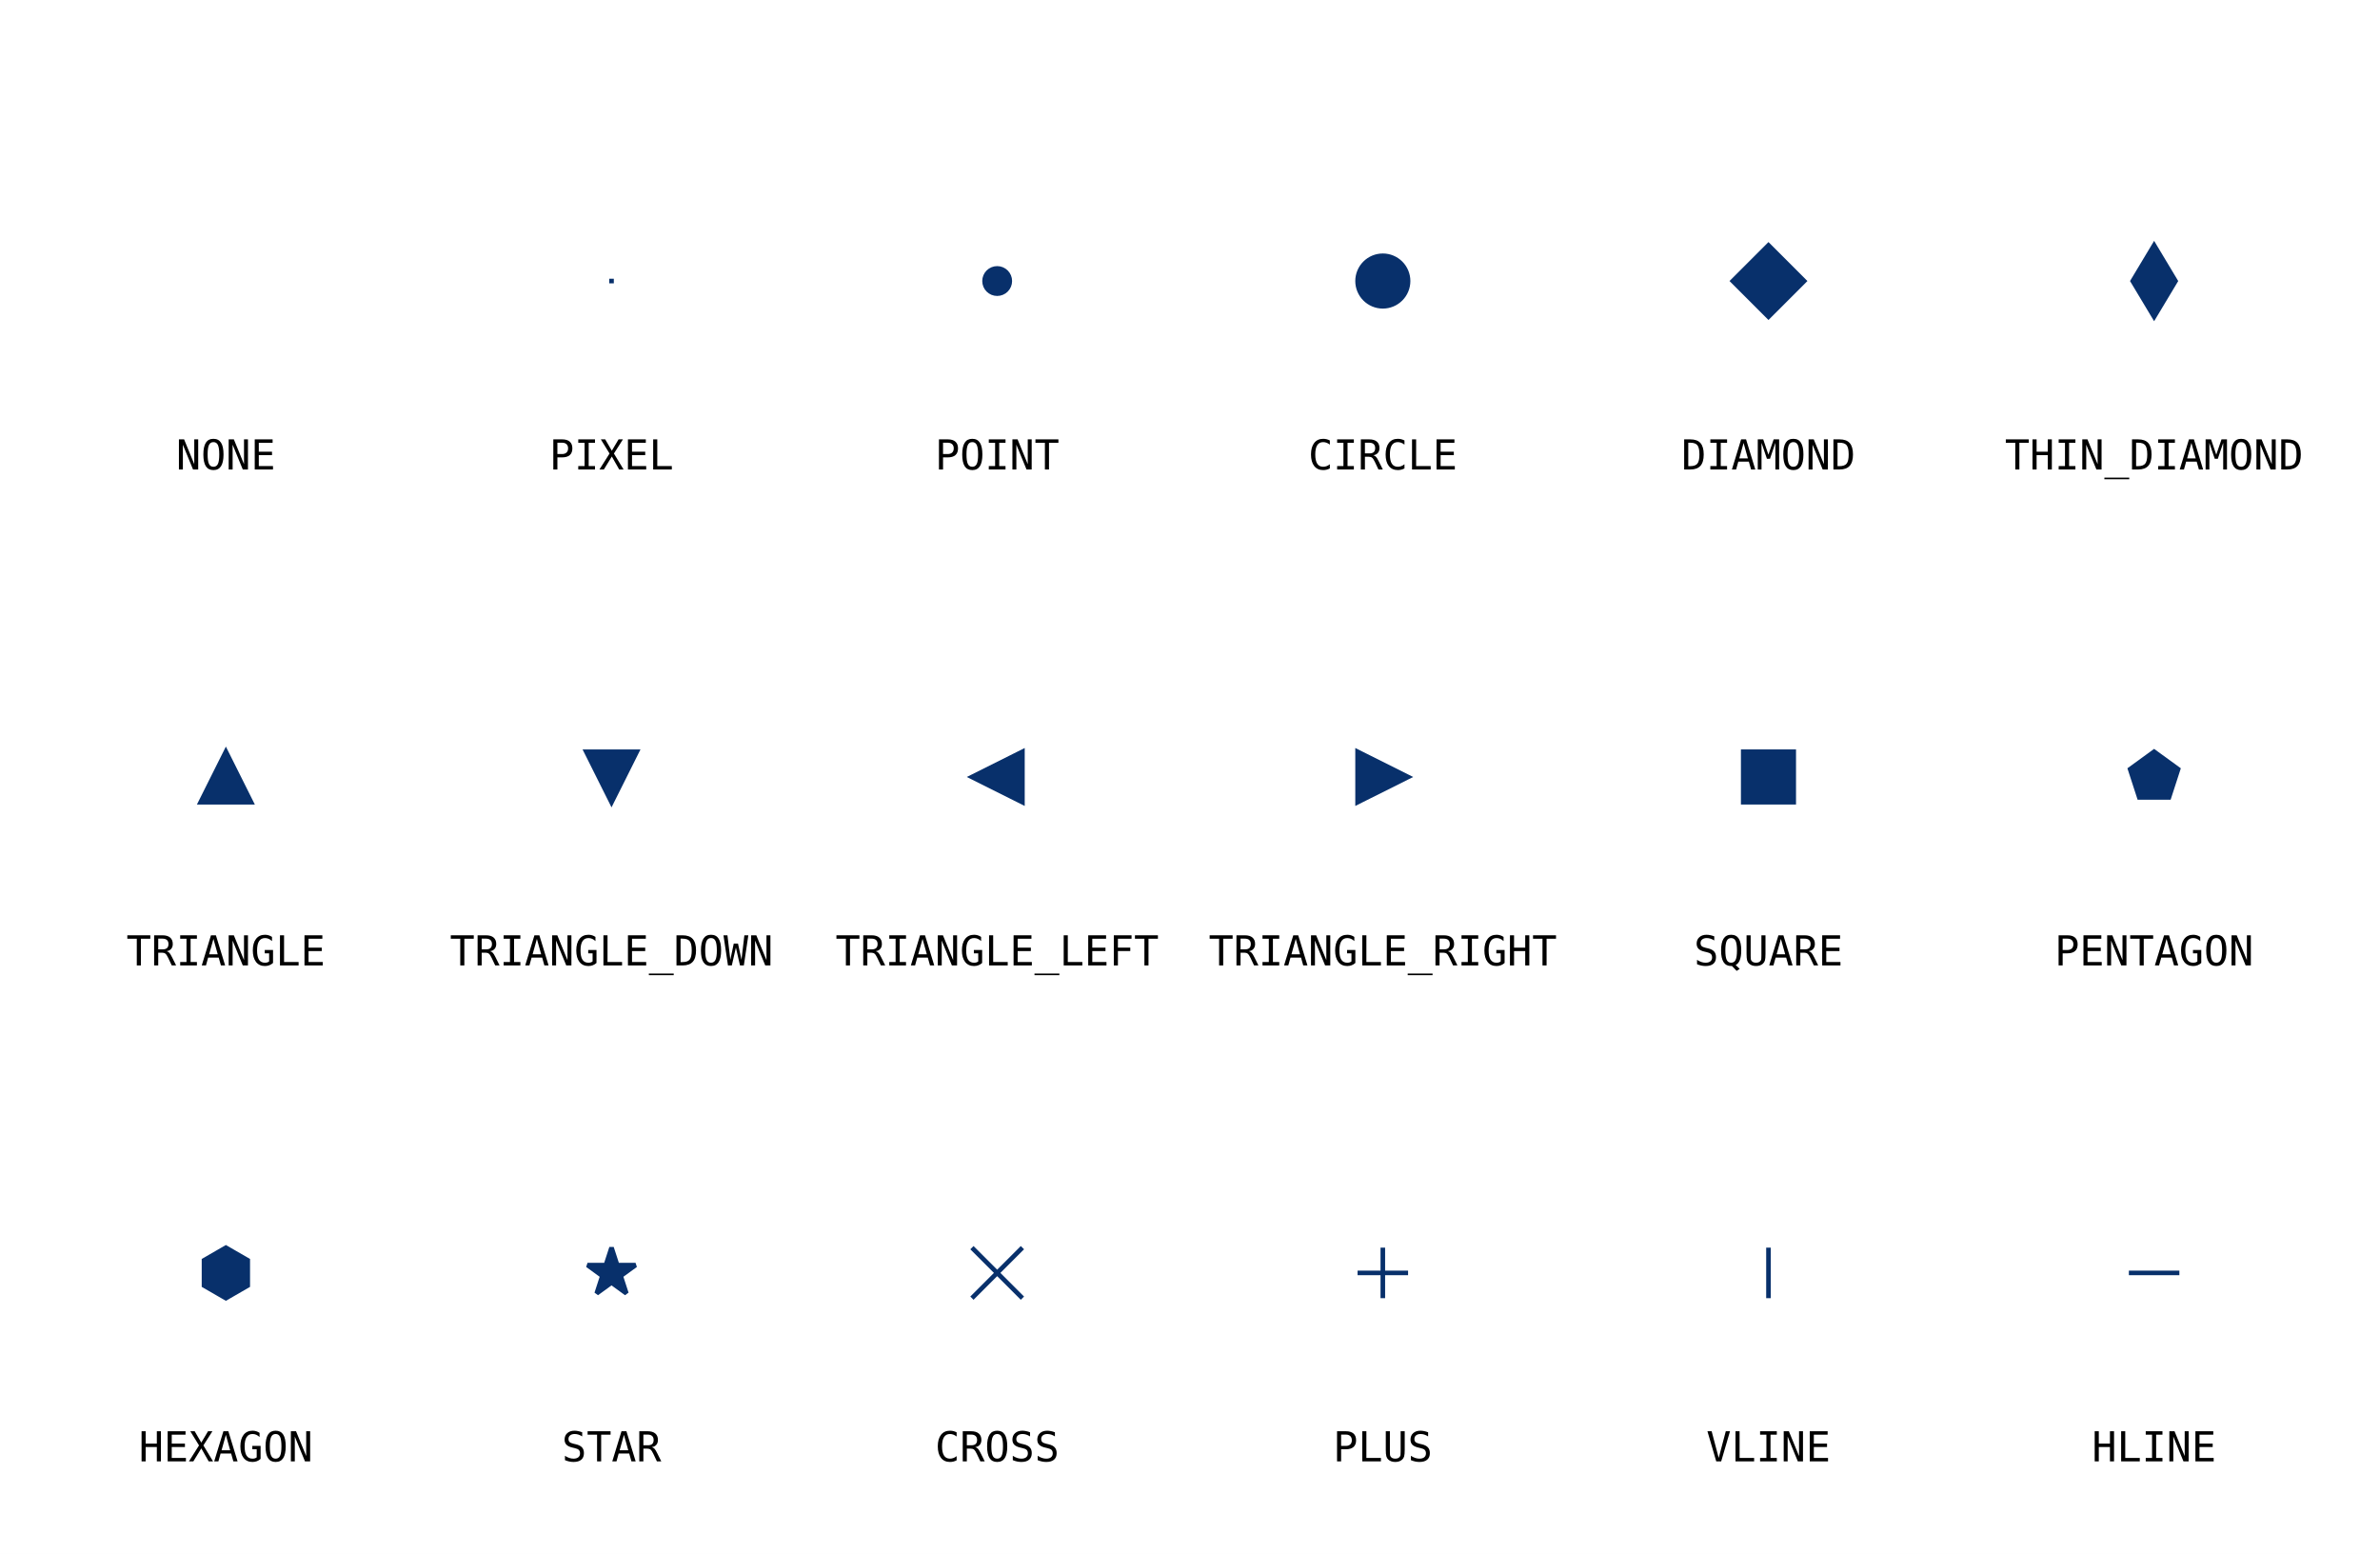
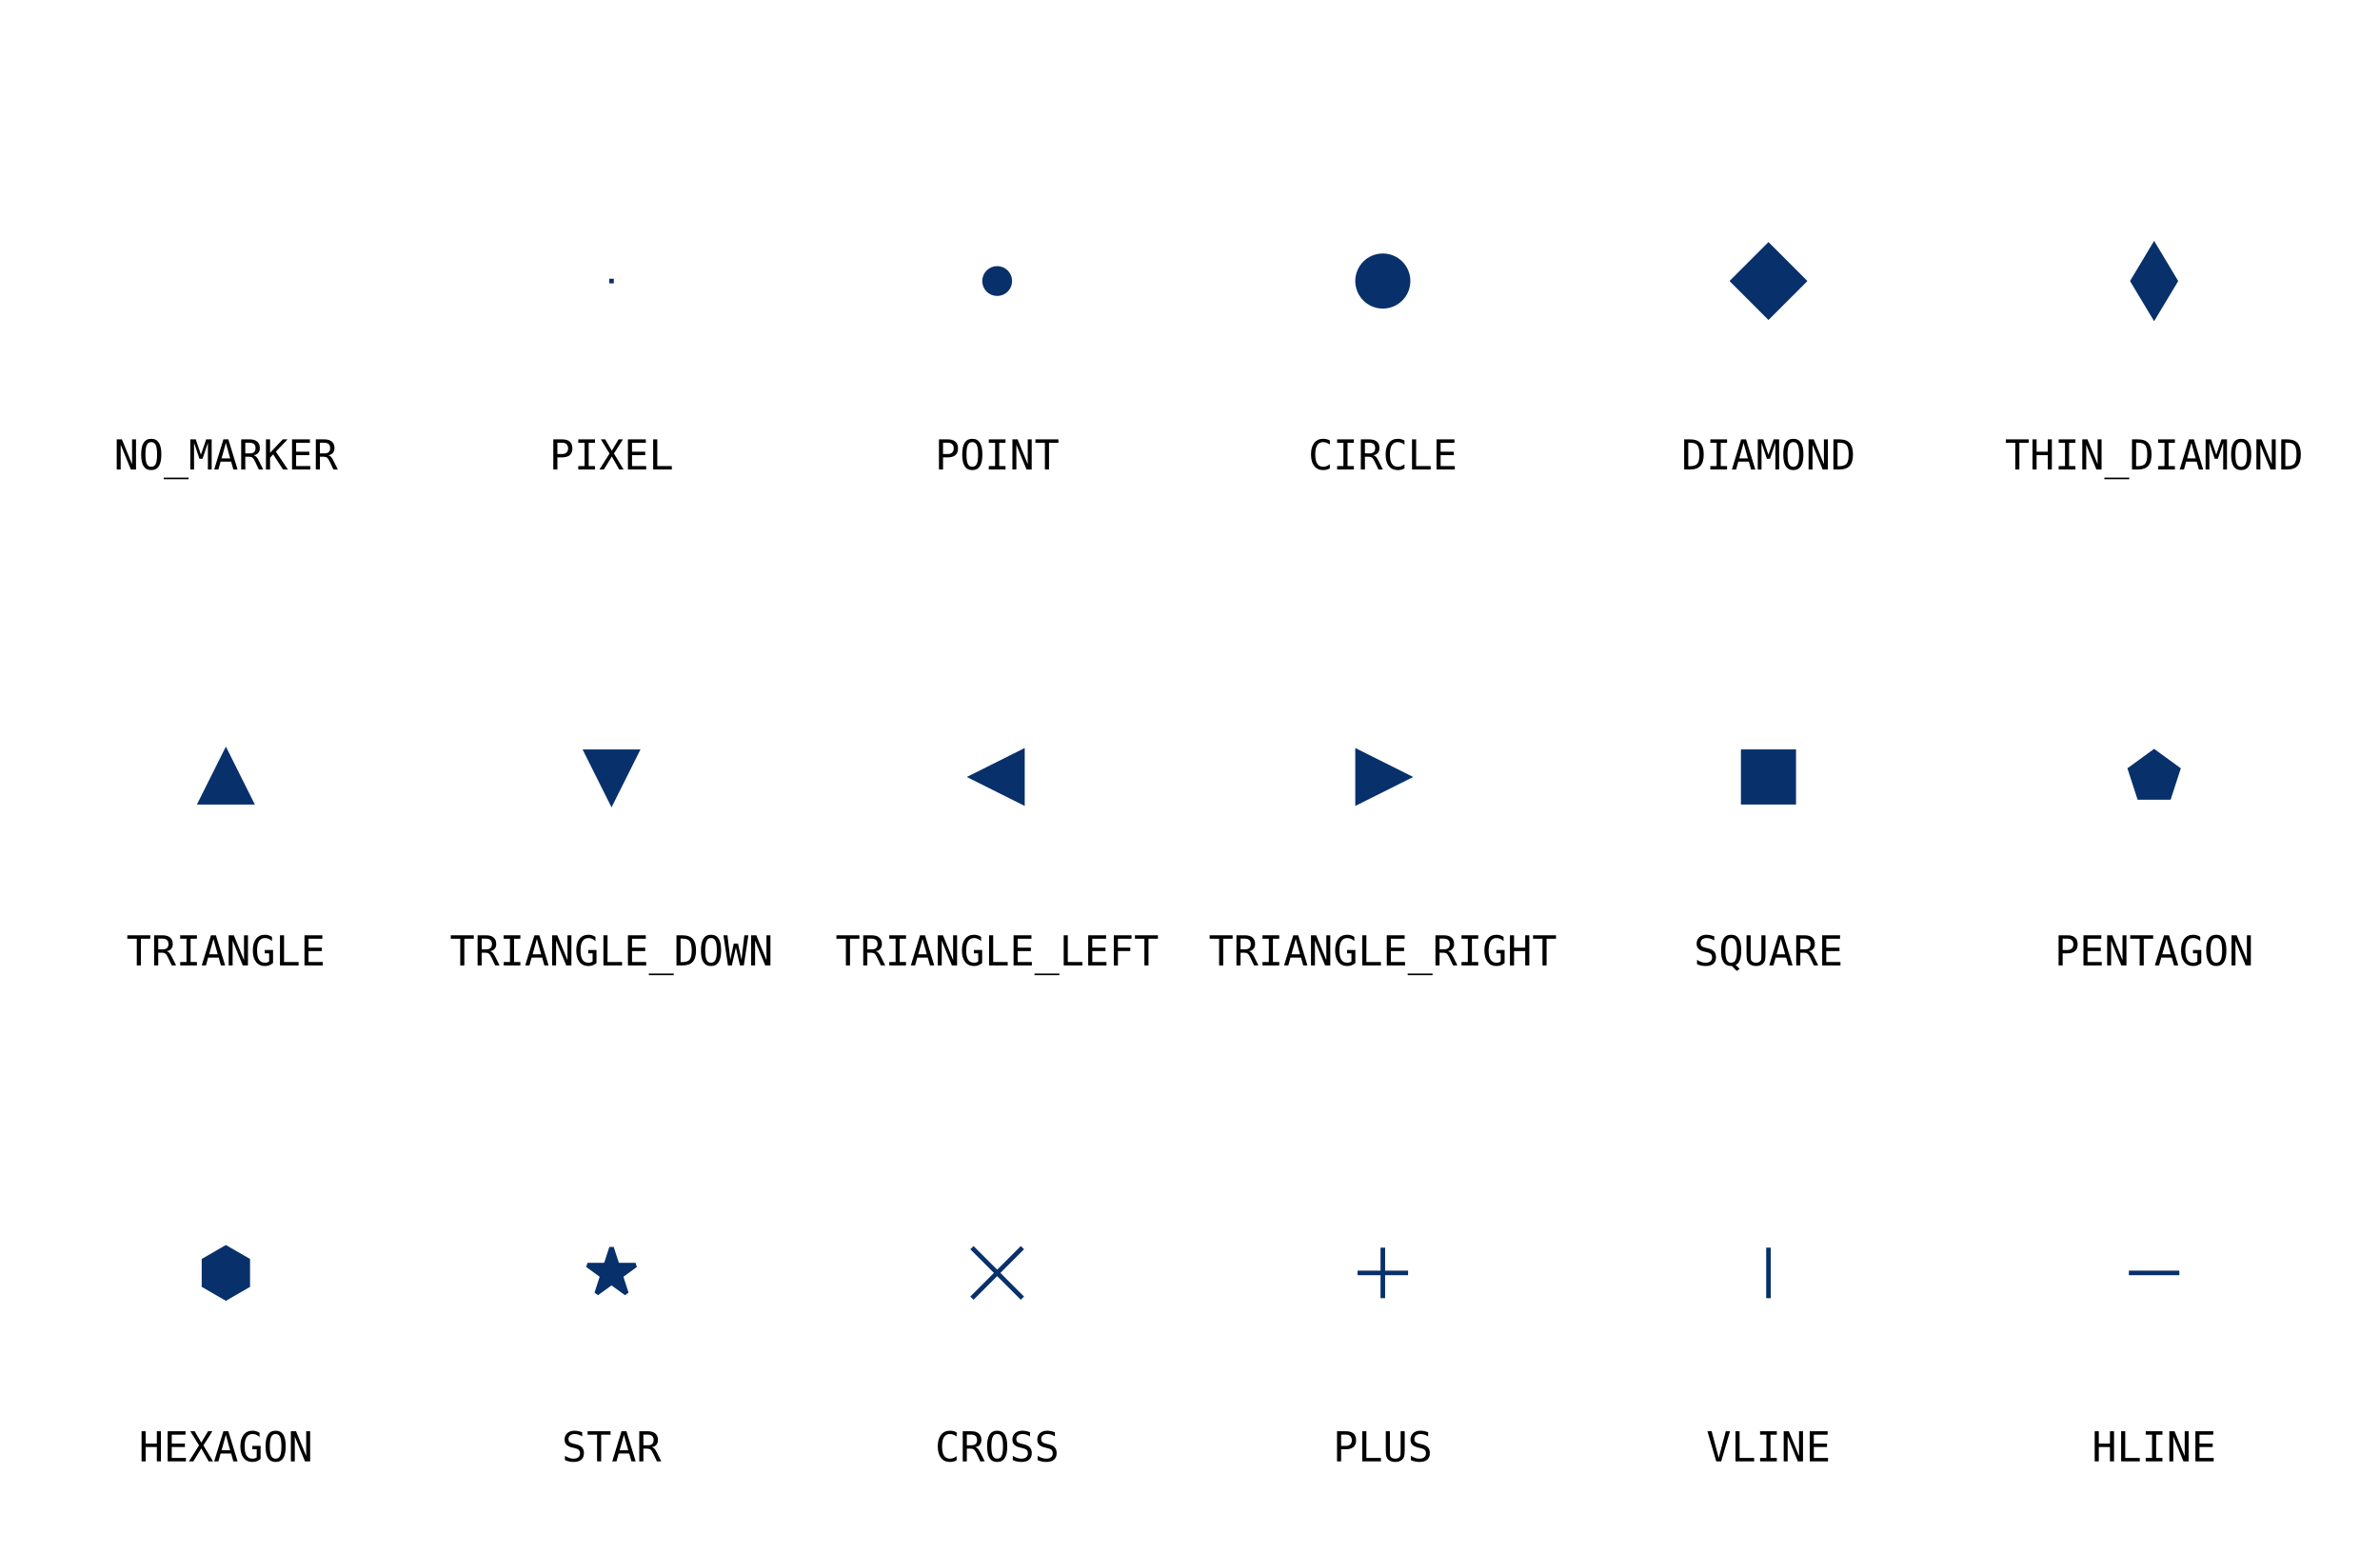
<svg xmlns="http://www.w3.org/2000/svg" xmlns:xlink="http://www.w3.org/1999/xlink" width="518.4pt" height="338.4pt" viewBox="0 0 518.4 338.4" version="1.1">
  <defs>
    <style type="text/css">*{stroke-linejoin: round; stroke-linecap: butt}</style>
  </defs>
  <g id="figure_1">
    <g id="patch_1">
      <path d="M 0 338.4  L 518.4 338.4  L 518.4 0  L 0 0  z " style="fill: #ffffff" />
    </g>
    <g id="axes_1">
      <g id="line2d_1">
        <defs>
-           <path id="mf0cd8fbb79" d="M -0.5 0.5  L 0.5 0.5  L 0.5 -0.5  L -0.5 -0.5  z " />
-         </defs>
-         <g clip-path="url(#p93c56383a1)">
-           <use xlink:href="#mf0cd8fbb79" x="133.2" y="61.2" style="fill: #08306b" />
+           <path id="mdc15d0001f" d="M -0.5 0.5  L 0.5 0.5  L 0.5 -0.5  L -0.5 -0.5  z " />
+         </defs>
+         <g clip-path="url(#p1ae0725b25)">
+           <use xlink:href="#mdc15d0001f" x="133.2" y="61.2" style="fill: #08306b" />
        </g>
      </g>
      <g id="line2d_2">
        <defs>
-           <path id="mc361e2b4d9" d="M 0 2.75  C 0.729 2.75 1.429 2.46 1.945 1.945  C 2.46 1.429 2.75 0.729 2.75 0  C 2.75 -0.729 2.46 -1.429 1.945 -1.945  C 1.429 -2.46 0.729 -2.75 0 -2.75  C -0.729 -2.75 -1.429 -2.46 -1.945 -1.945  C -2.46 -1.429 -2.75 -0.729 -2.75 0  C -2.75 0.729 -2.46 1.429 -1.945 1.945  C -1.429 2.46 -0.729 2.75 0 2.75  z " style="stroke: #08306b" />
-         </defs>
-         <g clip-path="url(#p93c56383a1)">
-           <use xlink:href="#mc361e2b4d9" x="217.2" y="61.2" style="fill: #08306b; stroke: #08306b" />
+           <path id="mb90a00cfb8" d="M 0 2.75  C 0.729 2.75 1.429 2.46 1.945 1.945  C 2.46 1.429 2.75 0.729 2.75 0  C 2.75 -0.729 2.46 -1.429 1.945 -1.945  C 1.429 -2.46 0.729 -2.75 0 -2.75  C -0.729 -2.75 -1.429 -2.46 -1.945 -1.945  C -2.46 -1.429 -2.75 -0.729 -2.75 0  C -2.75 0.729 -2.46 1.429 -1.945 1.945  C -1.429 2.46 -0.729 2.75 0 2.75  z " style="stroke: #08306b" />
+         </defs>
+         <g clip-path="url(#p1ae0725b25)">
+           <use xlink:href="#mb90a00cfb8" x="217.2" y="61.2" style="fill: #08306b; stroke: #08306b" />
        </g>
      </g>
      <g id="line2d_3">
        <defs>
-           <path id="mf839a4c231" d="M 0 5.5  C 1.459 5.5 2.858 4.92 3.889 3.889  C 4.92 2.858 5.5 1.459 5.5 0  C 5.5 -1.459 4.92 -2.858 3.889 -3.889  C 2.858 -4.92 1.459 -5.5 0 -5.5  C -1.459 -5.5 -2.858 -4.92 -3.889 -3.889  C -4.92 -2.858 -5.5 -1.459 -5.5 0  C -5.5 1.459 -4.92 2.858 -3.889 3.889  C -2.858 4.92 -1.459 5.5 0 5.5  z " style="stroke: #08306b" />
-         </defs>
-         <g clip-path="url(#p93c56383a1)">
-           <use xlink:href="#mf839a4c231" x="301.2" y="61.2" style="fill: #08306b; stroke: #08306b" />
+           <path id="mf52ca2bd50" d="M 0 5.5  C 1.459 5.5 2.858 4.92 3.889 3.889  C 4.92 2.858 5.5 1.459 5.5 0  C 5.5 -1.459 4.92 -2.858 3.889 -3.889  C 2.858 -4.92 1.459 -5.5 0 -5.5  C -1.459 -5.5 -2.858 -4.92 -3.889 -3.889  C -4.92 -2.858 -5.5 -1.459 -5.5 0  C -5.5 1.459 -4.92 2.858 -3.889 3.889  C -2.858 4.92 -1.459 5.5 0 5.5  z " style="stroke: #08306b" />
+         </defs>
+         <g clip-path="url(#p1ae0725b25)">
+           <use xlink:href="#mf52ca2bd50" x="301.2" y="61.2" style="fill: #08306b; stroke: #08306b" />
        </g>
      </g>
      <g id="line2d_4">
        <defs>
-           <path id="m4629a872af" d="M -0 7.778  L 7.778 0  L 0 -7.778  L -7.778 -0  z " style="stroke: #08306b; stroke-linejoin: miter" />
-         </defs>
-         <g clip-path="url(#p93c56383a1)">
-           <use xlink:href="#m4629a872af" x="385.2" y="61.2" style="fill: #08306b; stroke: #08306b; stroke-linejoin: miter" />
+           <path id="m06ffb6216a" d="M -0 7.778  L 7.778 0  L 0 -7.778  L -7.778 -0  z " style="stroke: #08306b; stroke-linejoin: miter" />
+         </defs>
+         <g clip-path="url(#p1ae0725b25)">
+           <use xlink:href="#m06ffb6216a" x="385.2" y="61.2" style="fill: #08306b; stroke: #08306b; stroke-linejoin: miter" />
        </g>
      </g>
      <g id="line2d_5">
        <defs>
-           <path id="m0178a4d99c" d="M -0 7.778  L 4.667 0  L -0 -7.778  L -4.667 -0  z " style="stroke: #08306b; stroke-linejoin: miter" />
-         </defs>
-         <g clip-path="url(#p93c56383a1)">
-           <use xlink:href="#m0178a4d99c" x="469.2" y="61.2" style="fill: #08306b; stroke: #08306b; stroke-linejoin: miter" />
+           <path id="mb67960efed" d="M -0 7.778  L 4.667 0  L -0 -7.778  L -4.667 -0  z " style="stroke: #08306b; stroke-linejoin: miter" />
+         </defs>
+         <g clip-path="url(#p1ae0725b25)">
+           <use xlink:href="#mb67960efed" x="469.2" y="61.2" style="fill: #08306b; stroke: #08306b; stroke-linejoin: miter" />
        </g>
      </g>
      <g id="line2d_6">
        <defs>
-           <path id="m29167b6b91" d="M 0 -5.5  L -5.5 5.5  L 5.5 5.5  z " style="stroke: #08306b; stroke-linejoin: miter" />
-         </defs>
-         <g clip-path="url(#p93c56383a1)">
-           <use xlink:href="#m29167b6b91" x="49.2" y="169.2" style="fill: #08306b; stroke: #08306b; stroke-linejoin: miter" />
+           <path id="m586f91f9db" d="M 0 -5.5  L -5.5 5.5  L 5.5 5.5  z " style="stroke: #08306b; stroke-linejoin: miter" />
+         </defs>
+         <g clip-path="url(#p1ae0725b25)">
+           <use xlink:href="#m586f91f9db" x="49.2" y="169.2" style="fill: #08306b; stroke: #08306b; stroke-linejoin: miter" />
        </g>
      </g>
      <g id="line2d_7">
        <defs>
-           <path id="m7071b5c71e" d="M -0 5.5  L 5.5 -5.5  L -5.5 -5.5  z " style="stroke: #08306b; stroke-linejoin: miter" />
-         </defs>
-         <g clip-path="url(#p93c56383a1)">
-           <use xlink:href="#m7071b5c71e" x="133.2" y="169.2" style="fill: #08306b; stroke: #08306b; stroke-linejoin: miter" />
+           <path id="mcc839d2296" d="M -0 5.5  L 5.5 -5.5  L -5.5 -5.5  z " style="stroke: #08306b; stroke-linejoin: miter" />
+         </defs>
+         <g clip-path="url(#p1ae0725b25)">
+           <use xlink:href="#mcc839d2296" x="133.2" y="169.2" style="fill: #08306b; stroke: #08306b; stroke-linejoin: miter" />
        </g>
      </g>
      <g id="line2d_8">
        <defs>
-           <path id="m6816965fb1" d="M -5.5 -0  L 5.5 5.5  L 5.5 -5.5  z " style="stroke: #08306b; stroke-linejoin: miter" />
-         </defs>
-         <g clip-path="url(#p93c56383a1)">
-           <use xlink:href="#m6816965fb1" x="217.2" y="169.2" style="fill: #08306b; stroke: #08306b; stroke-linejoin: miter" />
+           <path id="m66819e651d" d="M -5.5 -0  L 5.5 5.5  L 5.5 -5.5  z " style="stroke: #08306b; stroke-linejoin: miter" />
+         </defs>
+         <g clip-path="url(#p1ae0725b25)">
+           <use xlink:href="#m66819e651d" x="217.2" y="169.2" style="fill: #08306b; stroke: #08306b; stroke-linejoin: miter" />
        </g>
      </g>
      <g id="line2d_9">
        <defs>
-           <path id="m9ee053478c" d="M 5.5 0  L -5.5 -5.5  L -5.5 5.5  z " style="stroke: #08306b; stroke-linejoin: miter" />
-         </defs>
-         <g clip-path="url(#p93c56383a1)">
-           <use xlink:href="#m9ee053478c" x="301.2" y="169.2" style="fill: #08306b; stroke: #08306b; stroke-linejoin: miter" />
+           <path id="m5a24a441b7" d="M 5.5 0  L -5.5 -5.5  L -5.5 5.5  z " style="stroke: #08306b; stroke-linejoin: miter" />
+         </defs>
+         <g clip-path="url(#p1ae0725b25)">
+           <use xlink:href="#m5a24a441b7" x="301.2" y="169.2" style="fill: #08306b; stroke: #08306b; stroke-linejoin: miter" />
        </g>
      </g>
      <g id="line2d_10">
        <defs>
-           <path id="m9eab660aa2" d="M -5.5 5.5  L 5.5 5.5  L 5.5 -5.5  L -5.5 -5.5  z " style="stroke: #08306b; stroke-linejoin: miter" />
-         </defs>
-         <g clip-path="url(#p93c56383a1)">
-           <use xlink:href="#m9eab660aa2" x="385.2" y="169.2" style="fill: #08306b; stroke: #08306b; stroke-linejoin: miter" />
+           <path id="mcee697c07b" d="M -5.5 5.5  L 5.5 5.5  L 5.5 -5.5  L -5.5 -5.5  z " style="stroke: #08306b; stroke-linejoin: miter" />
+         </defs>
+         <g clip-path="url(#p1ae0725b25)">
+           <use xlink:href="#mcee697c07b" x="385.2" y="169.2" style="fill: #08306b; stroke: #08306b; stroke-linejoin: miter" />
        </g>
      </g>
      <g id="line2d_11">
        <defs>
-           <path id="m3c1c4f1f67" d="M 0 -5.5  L -5.231 -1.7  L -3.233 4.45  L 3.233 4.45  L 5.231 -1.7  z " style="stroke: #08306b; stroke-linejoin: miter" />
-         </defs>
-         <g clip-path="url(#p93c56383a1)">
-           <use xlink:href="#m3c1c4f1f67" x="469.2" y="169.2" style="fill: #08306b; stroke: #08306b; stroke-linejoin: miter" />
+           <path id="macd1a7c47e" d="M 0 -5.5  L -5.231 -1.7  L -3.233 4.45  L 3.233 4.45  L 5.231 -1.7  z " style="stroke: #08306b; stroke-linejoin: miter" />
+         </defs>
+         <g clip-path="url(#p1ae0725b25)">
+           <use xlink:href="#macd1a7c47e" x="469.2" y="169.2" style="fill: #08306b; stroke: #08306b; stroke-linejoin: miter" />
        </g>
      </g>
      <g id="line2d_12">
        <defs>
-           <path id="m4cc83b822a" d="M 0 -5.5  L -4.763 -2.75  L -4.763 2.75  L -0 5.5  L 4.763 2.75  L 4.763 -2.75  z " style="stroke: #08306b; stroke-linejoin: miter" />
-         </defs>
-         <g clip-path="url(#p93c56383a1)">
-           <use xlink:href="#m4cc83b822a" x="49.2" y="277.2" style="fill: #08306b; stroke: #08306b; stroke-linejoin: miter" />
+           <path id="mffb972035d" d="M 0 -5.5  L -4.763 -2.75  L -4.763 2.75  L -0 5.5  L 4.763 2.75  L 4.763 -2.75  z " style="stroke: #08306b; stroke-linejoin: miter" />
+         </defs>
+         <g clip-path="url(#p1ae0725b25)">
+           <use xlink:href="#mffb972035d" x="49.2" y="277.2" style="fill: #08306b; stroke: #08306b; stroke-linejoin: miter" />
        </g>
      </g>
      <g id="line2d_13">
        <defs>
-           <path id="m640ea4887f" d="M 0 -5.5  L -1.235 -1.7  L -5.231 -1.7  L -1.998 0.649  L -3.233 4.45  L -0 2.101  L 3.233 4.45  L 1.998 0.649  L 5.231 -1.7  L 1.235 -1.7  z " style="stroke: #08306b; stroke-linejoin: bevel" />
-         </defs>
-         <g clip-path="url(#p93c56383a1)">
-           <use xlink:href="#m640ea4887f" x="133.2" y="277.2" style="fill: #08306b; stroke: #08306b; stroke-linejoin: bevel" />
+           <path id="m961ab14b17" d="M 0 -5.5  L -1.235 -1.7  L -5.231 -1.7  L -1.998 0.649  L -3.233 4.45  L -0 2.101  L 3.233 4.45  L 1.998 0.649  L 5.231 -1.7  L 1.235 -1.7  z " style="stroke: #08306b; stroke-linejoin: bevel" />
+         </defs>
+         <g clip-path="url(#p1ae0725b25)">
+           <use xlink:href="#m961ab14b17" x="133.2" y="277.2" style="fill: #08306b; stroke: #08306b; stroke-linejoin: bevel" />
        </g>
      </g>
      <g id="line2d_14">
        <defs>
-           <path id="m00475dee17" d="M -5.5 5.5  L 5.5 -5.5  M -5.5 -5.5  L 5.5 5.5  " style="stroke: #08306b" />
-         </defs>
-         <g clip-path="url(#p93c56383a1)">
-           <use xlink:href="#m00475dee17" x="217.2" y="277.2" style="fill: #08306b; stroke: #08306b" />
+           <path id="m0dcfb3f536" d="M -5.5 5.5  L 5.5 -5.5  M -5.5 -5.5  L 5.5 5.5  " style="stroke: #08306b" />
+         </defs>
+         <g clip-path="url(#p1ae0725b25)">
+           <use xlink:href="#m0dcfb3f536" x="217.2" y="277.2" style="fill: #08306b; stroke: #08306b" />
        </g>
      </g>
      <g id="line2d_15">
        <defs>
-           <path id="mc35dc1d09d" d="M -5.5 0  L 5.5 0  M 0 5.5  L 0 -5.5  " style="stroke: #08306b" />
-         </defs>
-         <g clip-path="url(#p93c56383a1)">
-           <use xlink:href="#mc35dc1d09d" x="301.2" y="277.2" style="fill: #08306b; stroke: #08306b" />
+           <path id="mfce229e8bb" d="M -5.5 0  L 5.5 0  M 0 5.5  L 0 -5.5  " style="stroke: #08306b" />
+         </defs>
+         <g clip-path="url(#p1ae0725b25)">
+           <use xlink:href="#mfce229e8bb" x="301.2" y="277.2" style="fill: #08306b; stroke: #08306b" />
        </g>
      </g>
      <g id="line2d_16">
        <defs>
-           <path id="m00d2d80449" d="M 0 5.5  L 0 -5.5  " style="stroke: #08306b" />
-         </defs>
-         <g clip-path="url(#p93c56383a1)">
-           <use xlink:href="#m00d2d80449" x="385.2" y="277.2" style="fill: #08306b; stroke: #08306b" />
+           <path id="m51dc17059f" d="M 0 5.5  L 0 -5.5  " style="stroke: #08306b" />
+         </defs>
+         <g clip-path="url(#p1ae0725b25)">
+           <use xlink:href="#m51dc17059f" x="385.2" y="277.2" style="fill: #08306b; stroke: #08306b" />
        </g>
      </g>
      <g id="line2d_17">
        <defs>
-           <path id="mee7e88e256" d="M 5.5 0  L -5.5 -0  " style="stroke: #08306b" />
-         </defs>
-         <g clip-path="url(#p93c56383a1)">
-           <use xlink:href="#mee7e88e256" x="469.2" y="277.2" style="fill: #08306b; stroke: #08306b" />
+           <path id="m8b596e884e" d="M 5.5 0  L -5.5 -0  " style="stroke: #08306b" />
+         </defs>
+         <g clip-path="url(#p1ae0725b25)">
+           <use xlink:href="#m8b596e884e" x="469.2" y="277.2" style="fill: #08306b; stroke: #08306b" />
        </g>
      </g>
      <g id="text_1">
-         <g transform="translate(38.36344 102.24) scale(0.09 -0.09)">
+         <g transform="translate(24.81773 102.24) scale(0.09 -0.09)">
          <defs>
            <path id="DejaVuSansMono-31" d="M 434 4666  L 1234 4666  L 2809 825  L 2809 4666  L 3419 4666  L 3419 0  L 2619 0  L 1044 3841  L 1044 0  L 434 0  L 434 4666  z " transform="scale(0.015625)" />
            <path id="DejaVuSansMono-32" d="M 2828 2328  Q 2828 3356 2617 3797  Q 2406 4238 1925 4238  Q 1447 4238 1236 3797  Q 1025 3356 1025 2328  Q 1025 1303 1236 862  Q 1447 422 1925 422  Q 2406 422 2617 861  Q 2828 1300 2828 2328  z M 3488 2328  Q 3488 1109 3102 509  Q 2716 -91 1925 -91  Q 1134 -91 750 506  Q 366 1103 366 2328  Q 366 3550 752 4150  Q 1138 4750 1925 4750  Q 2716 4750 3102 4150  Q 3488 3550 3488 2328  z " transform="scale(0.015625)" />
+             <path id="DejaVuSansMono-42" d="M 3853 -1259  L 3853 -1509  L 0 -1509  L 0 -1259  L 3853 -1259  z " transform="scale(0.015625)" />
+             <path id="DejaVuSansMono-30" d="M 269 4666  L 1113 4666  L 1919 2291  L 2731 4666  L 3578 4666  L 3578 0  L 2994 0  L 2994 4122  L 2163 1663  L 1684 1663  L 850 4122  L 850 0  L 269 0  L 269 4666  z " transform="scale(0.015625)" />
+             <path id="DejaVuSansMono-24" d="M 1925 4109  L 1259 1722  L 2591 1722  L 1925 4109  z M 1544 4666  L 2309 4666  L 3738 0  L 3084 0  L 2741 1216  L 1106 1216  L 769 0  L 116 0  L 1544 4666  z " transform="scale(0.015625)" />
+             <path id="DejaVuSansMono-35" d="M 2375 2203  Q 2619 2141 2791 1967  Q 2963 1794 3219 1275  L 3853 0  L 3175 0  L 2619 1178  Q 2378 1681 2186 1826  Q 1994 1972 1684 1972  L 1081 1972  L 1081 0  L 447 0  L 447 4666  L 1747 4666  Q 2516 4666 2925 4319  Q 3334 3972 3334 3316  Q 3334 2853 3082 2561  Q 2831 2269 2375 2203  z M 1081 4147  L 1081 2491  L 1772 2491  Q 2225 2491 2447 2694  Q 2669 2897 2669 3316  Q 2669 3719 2433 3933  Q 2197 4147 1747 4147  L 1081 4147  z " transform="scale(0.015625)" />
+             <path id="DejaVuSansMono-2e" d="M 428 4666  L 1063 4666  L 1063 2591  L 3034 4666  L 3775 4666  L 1959 2759  L 3828 0  L 3066 0  L 1544 2338  L 1063 1825  L 1063 0  L 428 0  L 428 4666  z " transform="scale(0.015625)" />
            <path id="DejaVuSansMono-28" d="M 616 4666  L 3384 4666  L 3384 4134  L 1247 4134  L 1247 2753  L 3291 2753  L 3291 2222  L 1247 2222  L 1247 531  L 3444 531  L 3444 0  L 616 0  L 616 4666  z " transform="scale(0.015625)" />
          </defs>
          <use xlink:href="#DejaVuSansMono-31" />
          <use xlink:href="#DejaVuSansMono-32" transform="translate(60.20312 0)" />
-           <use xlink:href="#DejaVuSansMono-31" transform="translate(120.4062 0)" />
-           <use xlink:href="#DejaVuSansMono-28" transform="translate(180.6094 0)" />
+           <use xlink:href="#DejaVuSansMono-42" transform="translate(120.4062 0)" />
+           <use xlink:href="#DejaVuSansMono-30" transform="translate(180.6094 0)" />
+           <use xlink:href="#DejaVuSansMono-24" transform="translate(240.8125 0)" />
+           <use xlink:href="#DejaVuSansMono-35" transform="translate(301.0156 0)" />
+           <use xlink:href="#DejaVuSansMono-2e" transform="translate(361.2188 0)" />
+           <use xlink:href="#DejaVuSansMono-28" transform="translate(421.4219 0)" />
+           <use xlink:href="#DejaVuSansMono-35" transform="translate(481.625 0)" />
        </g>
      </g>
      <g id="text_2">
        <g transform="translate(119.6543 102.24) scale(0.09 -0.09)">
          <defs>
            <path id="DejaVuSansMono-33" d="M 1247 4147  L 1247 2394  L 1978 2394  Q 2416 2394 2661 2625  Q 2906 2856 2906 3272  Q 2906 3688 2662 3917  Q 2419 4147 1978 4147  L 1247 4147  z M 616 4666  L 1978 4666  Q 2759 4666 3162 4311  Q 3566 3956 3566 3272  Q 3566 2581 3164 2228  Q 2763 1875 1978 1875  L 1247 1875  L 1247 0  L 616 0  L 616 4666  z " transform="scale(0.015625)" />
            <path id="DejaVuSansMono-2c" d="M 628 4666  L 3219 4666  L 3219 4134  L 2241 4134  L 2241 531  L 3219 531  L 3219 0  L 628 0  L 628 531  L 1606 531  L 1606 4134  L 628 4134  L 628 4666  z " transform="scale(0.015625)" />
            <path id="DejaVuSansMono-3b" d="M 269 4666  L 947 4666  L 1972 2906  L 3016 4666  L 3694 4666  L 2297 2472  L 3794 0  L 3116 0  L 1972 2009  L 738 0  L 56 0  L 1619 2472  L 269 4666  z " transform="scale(0.015625)" />
            <path id="DejaVuSansMono-2f" d="M 672 4666  L 1306 4666  L 1306 531  L 3559 531  L 3559 0  L 672 0  L 672 4666  z " transform="scale(0.015625)" />
          </defs>
          <use xlink:href="#DejaVuSansMono-33" />
          <use xlink:href="#DejaVuSansMono-2c" transform="translate(60.20312 0)" />
          <use xlink:href="#DejaVuSansMono-3b" transform="translate(120.4062 0)" />
          <use xlink:href="#DejaVuSansMono-28" transform="translate(180.6094 0)" />
          <use xlink:href="#DejaVuSansMono-2f" transform="translate(240.8125 0)" />
        </g>
      </g>
      <g id="text_3">
        <g transform="translate(203.6543 102.24) scale(0.09 -0.09)">
          <defs>
            <path id="DejaVuSansMono-37" d="M 147 4666  L 3706 4666  L 3706 4134  L 2247 4134  L 2247 0  L 1613 0  L 1613 4134  L 147 4134  L 147 4666  z " transform="scale(0.015625)" />
          </defs>
          <use xlink:href="#DejaVuSansMono-33" />
          <use xlink:href="#DejaVuSansMono-32" transform="translate(60.20312 0)" />
          <use xlink:href="#DejaVuSansMono-2c" transform="translate(120.4062 0)" />
          <use xlink:href="#DejaVuSansMono-31" transform="translate(180.6094 0)" />
          <use xlink:href="#DejaVuSansMono-37" transform="translate(240.8125 0)" />
        </g>
      </g>
      <g id="text_4">
        <g transform="translate(284.9452 102.24) scale(0.09 -0.09)">
          <defs>
            <path id="DejaVuSansMono-26" d="M 3353 166  Q 3113 38 2859 -26  Q 2606 -91 2322 -91  Q 1425 -91 929 543  Q 434 1178 434 2328  Q 434 3472 932 4111  Q 1431 4750 2322 4750  Q 2606 4750 2859 4686  Q 3113 4622 3353 4494  L 3353 3847  Q 3122 4038 2856 4138  Q 2591 4238 2322 4238  Q 1706 4238 1400 3763  Q 1094 3288 1094 2328  Q 1094 1372 1400 897  Q 1706 422 2322 422  Q 2597 422 2861 522  Q 3125 622 3353 813  L 3353 166  z " transform="scale(0.015625)" />
-             <path id="DejaVuSansMono-35" d="M 2375 2203  Q 2619 2141 2791 1967  Q 2963 1794 3219 1275  L 3853 0  L 3175 0  L 2619 1178  Q 2378 1681 2186 1826  Q 1994 1972 1684 1972  L 1081 1972  L 1081 0  L 447 0  L 447 4666  L 1747 4666  Q 2516 4666 2925 4319  Q 3334 3972 3334 3316  Q 3334 2853 3082 2561  Q 2831 2269 2375 2203  z M 1081 4147  L 1081 2491  L 1772 2491  Q 2225 2491 2447 2694  Q 2669 2897 2669 3316  Q 2669 3719 2433 3933  Q 2197 4147 1747 4147  L 1081 4147  z " transform="scale(0.015625)" />
          </defs>
          <use xlink:href="#DejaVuSansMono-26" />
          <use xlink:href="#DejaVuSansMono-2c" transform="translate(60.20312 0)" />
          <use xlink:href="#DejaVuSansMono-35" transform="translate(120.4062 0)" />
          <use xlink:href="#DejaVuSansMono-26" transform="translate(180.6094 0)" />
          <use xlink:href="#DejaVuSansMono-2f" transform="translate(240.8125 0)" />
          <use xlink:href="#DejaVuSansMono-28" transform="translate(301.0156 0)" />
        </g>
      </g>
      <g id="text_5">
        <g transform="translate(366.236 102.24) scale(0.09 -0.09)">
          <defs>
            <path id="DejaVuSansMono-27" d="M 1363 519  Q 2159 519 2475 911  Q 2791 1303 2791 2328  Q 2791 3363 2477 3755  Q 2163 4147 1363 4147  L 1063 4147  L 1063 519  L 1363 519  z M 1375 4666  Q 2444 4666 2950 4097  Q 3456 3528 3456 2328  Q 3456 1134 2950 567  Q 2444 0 1375 0  L 428 0  L 428 4666  L 1375 4666  z " transform="scale(0.015625)" />
-             <path id="DejaVuSansMono-24" d="M 1925 4109  L 1259 1722  L 2591 1722  L 1925 4109  z M 1544 4666  L 2309 4666  L 3738 0  L 3084 0  L 2741 1216  L 1106 1216  L 769 0  L 116 0  L 1544 4666  z " transform="scale(0.015625)" />
-             <path id="DejaVuSansMono-30" d="M 269 4666  L 1113 4666  L 1919 2291  L 2731 4666  L 3578 4666  L 3578 0  L 2994 0  L 2994 4122  L 2163 1663  L 1684 1663  L 850 4122  L 850 0  L 269 0  L 269 4666  z " transform="scale(0.015625)" />
          </defs>
          <use xlink:href="#DejaVuSansMono-27" />
          <use xlink:href="#DejaVuSansMono-2c" transform="translate(60.20312 0)" />
          <use xlink:href="#DejaVuSansMono-24" transform="translate(120.4062 0)" />
          <use xlink:href="#DejaVuSansMono-30" transform="translate(180.6094 0)" />
          <use xlink:href="#DejaVuSansMono-32" transform="translate(240.8125 0)" />
          <use xlink:href="#DejaVuSansMono-31" transform="translate(301.0156 0)" />
          <use xlink:href="#DejaVuSansMono-27" transform="translate(361.2188 0)" />
        </g>
      </g>
      <g id="text_6">
        <g transform="translate(436.6903 102.24) scale(0.09 -0.09)">
          <defs>
            <path id="DejaVuSansMono-2b" d="M 428 4666  L 1063 4666  L 1063 2753  L 2791 2753  L 2791 4666  L 3425 4666  L 3425 0  L 2791 0  L 2791 2222  L 1063 2222  L 1063 0  L 428 0  L 428 4666  z " transform="scale(0.015625)" />
-             <path id="DejaVuSansMono-42" d="M 3853 -1259  L 3853 -1509  L 0 -1509  L 0 -1259  L 3853 -1259  z " transform="scale(0.015625)" />
          </defs>
          <use xlink:href="#DejaVuSansMono-37" />
          <use xlink:href="#DejaVuSansMono-2b" transform="translate(60.20312 0)" />
          <use xlink:href="#DejaVuSansMono-2c" transform="translate(120.4062 0)" />
          <use xlink:href="#DejaVuSansMono-31" transform="translate(180.6094 0)" />
          <use xlink:href="#DejaVuSansMono-42" transform="translate(240.8125 0)" />
          <use xlink:href="#DejaVuSansMono-27" transform="translate(301.0156 0)" />
          <use xlink:href="#DejaVuSansMono-2c" transform="translate(361.2188 0)" />
          <use xlink:href="#DejaVuSansMono-24" transform="translate(421.4219 0)" />
          <use xlink:href="#DejaVuSansMono-30" transform="translate(481.625 0)" />
          <use xlink:href="#DejaVuSansMono-32" transform="translate(541.8281 0)" />
          <use xlink:href="#DejaVuSansMono-31" transform="translate(602.0312 0)" />
          <use xlink:href="#DejaVuSansMono-27" transform="translate(662.2344 0)" />
        </g>
      </g>
      <g id="text_7">
        <g transform="translate(27.52688 210.24) scale(0.09 -0.09)">
          <defs>
            <path id="DejaVuSansMono-2a" d="M 3450 384  Q 3197 150 2880 29  Q 2563 -91 2194 -91  Q 1306 -91 812 545  Q 319 1181 319 2328  Q 319 3472 819 4111  Q 1319 4750 2209 4750  Q 2503 4750 2772 4667  Q 3041 4584 3291 4416  L 3291 3769  Q 3038 4009 2772 4123  Q 2506 4238 2209 4238  Q 1594 4238 1286 3761  Q 978 3284 978 2328  Q 978 1356 1276 889  Q 1575 422 2194 422  Q 2403 422 2561 470  Q 2719 519 2847 622  L 2847 1875  L 2169 1875  L 2169 2394  L 3450 2394  L 3450 384  z " transform="scale(0.015625)" />
          </defs>
          <use xlink:href="#DejaVuSansMono-37" />
          <use xlink:href="#DejaVuSansMono-35" transform="translate(60.20312 0)" />
          <use xlink:href="#DejaVuSansMono-2c" transform="translate(120.4062 0)" />
          <use xlink:href="#DejaVuSansMono-24" transform="translate(180.6094 0)" />
          <use xlink:href="#DejaVuSansMono-31" transform="translate(240.8125 0)" />
          <use xlink:href="#DejaVuSansMono-2a" transform="translate(301.0156 0)" />
          <use xlink:href="#DejaVuSansMono-2f" transform="translate(361.2188 0)" />
          <use xlink:href="#DejaVuSansMono-28" transform="translate(421.4219 0)" />
        </g>
      </g>
      <g id="text_8">
        <g transform="translate(97.98117 210.24) scale(0.09 -0.09)">
          <defs>
            <path id="DejaVuSansMono-3a" d="M 0 4666  L 616 4666  L 1063 878  L 1594 3384  L 2253 3384  L 2791 872  L 3238 4666  L 3853 4666  L 3156 0  L 2559 0  L 1925 2772  L 1294 0  L 697 0  L 0 4666  z " transform="scale(0.015625)" />
          </defs>
          <use xlink:href="#DejaVuSansMono-37" />
          <use xlink:href="#DejaVuSansMono-35" transform="translate(60.20312 0)" />
          <use xlink:href="#DejaVuSansMono-2c" transform="translate(120.4062 0)" />
          <use xlink:href="#DejaVuSansMono-24" transform="translate(180.6094 0)" />
          <use xlink:href="#DejaVuSansMono-31" transform="translate(240.8125 0)" />
          <use xlink:href="#DejaVuSansMono-2a" transform="translate(301.0156 0)" />
          <use xlink:href="#DejaVuSansMono-2f" transform="translate(361.2188 0)" />
          <use xlink:href="#DejaVuSansMono-28" transform="translate(421.4219 0)" />
          <use xlink:href="#DejaVuSansMono-42" transform="translate(481.625 0)" />
          <use xlink:href="#DejaVuSansMono-27" transform="translate(541.8281 0)" />
          <use xlink:href="#DejaVuSansMono-32" transform="translate(602.0312 0)" />
          <use xlink:href="#DejaVuSansMono-3a" transform="translate(662.2344 0)" />
          <use xlink:href="#DejaVuSansMono-31" transform="translate(722.4375 0)" />
        </g>
      </g>
      <g id="text_9">
        <g transform="translate(181.9812 210.24) scale(0.09 -0.09)">
          <defs>
            <path id="DejaVuSansMono-29" d="M 728 4666  L 3475 4666  L 3475 4134  L 1363 4134  L 1363 2759  L 3278 2759  L 3278 2228  L 1363 2228  L 1363 0  L 728 0  L 728 4666  z " transform="scale(0.015625)" />
          </defs>
          <use xlink:href="#DejaVuSansMono-37" />
          <use xlink:href="#DejaVuSansMono-35" transform="translate(60.20312 0)" />
          <use xlink:href="#DejaVuSansMono-2c" transform="translate(120.4062 0)" />
          <use xlink:href="#DejaVuSansMono-24" transform="translate(180.6094 0)" />
          <use xlink:href="#DejaVuSansMono-31" transform="translate(240.8125 0)" />
          <use xlink:href="#DejaVuSansMono-2a" transform="translate(301.0156 0)" />
          <use xlink:href="#DejaVuSansMono-2f" transform="translate(361.2188 0)" />
          <use xlink:href="#DejaVuSansMono-28" transform="translate(421.4219 0)" />
          <use xlink:href="#DejaVuSansMono-42" transform="translate(481.625 0)" />
          <use xlink:href="#DejaVuSansMono-2f" transform="translate(541.8281 0)" />
          <use xlink:href="#DejaVuSansMono-28" transform="translate(602.0312 0)" />
          <use xlink:href="#DejaVuSansMono-29" transform="translate(662.2344 0)" />
          <use xlink:href="#DejaVuSansMono-37" transform="translate(722.4375 0)" />
        </g>
      </g>
      <g id="text_10">
        <g transform="translate(263.272 210.24) scale(0.09 -0.09)">
          <use xlink:href="#DejaVuSansMono-37" />
          <use xlink:href="#DejaVuSansMono-35" transform="translate(60.20312 0)" />
          <use xlink:href="#DejaVuSansMono-2c" transform="translate(120.4062 0)" />
          <use xlink:href="#DejaVuSansMono-24" transform="translate(180.6094 0)" />
          <use xlink:href="#DejaVuSansMono-31" transform="translate(240.8125 0)" />
          <use xlink:href="#DejaVuSansMono-2a" transform="translate(301.0156 0)" />
          <use xlink:href="#DejaVuSansMono-2f" transform="translate(361.2188 0)" />
          <use xlink:href="#DejaVuSansMono-28" transform="translate(421.4219 0)" />
          <use xlink:href="#DejaVuSansMono-42" transform="translate(481.625 0)" />
          <use xlink:href="#DejaVuSansMono-35" transform="translate(541.8281 0)" />
          <use xlink:href="#DejaVuSansMono-2c" transform="translate(602.0312 0)" />
          <use xlink:href="#DejaVuSansMono-2a" transform="translate(662.2344 0)" />
          <use xlink:href="#DejaVuSansMono-2b" transform="translate(722.4375 0)" />
          <use xlink:href="#DejaVuSansMono-37" transform="translate(782.6406 0)" />
        </g>
      </g>
      <g id="text_11">
        <g transform="translate(368.9452 210.24) scale(0.09 -0.09)">
          <defs>
            <path id="DejaVuSansMono-36" d="M 3163 4506  L 3163 3866  Q 2875 4050 2586 4144  Q 2297 4238 2003 4238  Q 1556 4238 1297 4030  Q 1038 3822 1038 3469  Q 1038 3159 1208 2996  Q 1378 2834 1844 2725  L 2175 2650  Q 2831 2497 3131 2169  Q 3431 1841 3431 1275  Q 3431 609 3018 259  Q 2606 -91 1819 -91  Q 1491 -91 1159 -20  Q 828 50 494 191  L 494 863  Q 853 634 1173 528  Q 1494 422 1819 422  Q 2297 422 2562 636  Q 2828 850 2828 1234  Q 2828 1584 2645 1768  Q 2463 1953 2009 2053  L 1672 2131  Q 1022 2278 728 2575  Q 434 2872 434 3372  Q 434 3997 854 4373  Q 1275 4750 1972 4750  Q 2241 4750 2537 4689  Q 2834 4628 3163 4506  z " transform="scale(0.015625)" />
            <path id="DejaVuSansMono-34" d="M 2047 -84  Q 2025 -84 1984 -87  Q 1944 -91 1919 -91  Q 1138 -91 752 509  Q 366 1109 366 2328  Q 366 3550 752 4150  Q 1138 4750 1925 4750  Q 2716 4750 3102 4150  Q 3488 3550 3488 2328  Q 3488 1409 3273 848  Q 3059 288 2625 63  L 3250 -531  L 2778 -844  L 2047 -84  z M 2828 2328  Q 2828 3356 2617 3797  Q 2406 4238 1925 4238  Q 1447 4238 1236 3797  Q 1025 3356 1025 2328  Q 1025 1303 1236 862  Q 1447 422 1925 422  Q 2406 422 2617 861  Q 2828 1300 2828 2328  z " transform="scale(0.015625)" />
            <path id="DejaVuSansMono-38" d="M 459 1791  L 459 4666  L 1094 4666  L 1094 1503  Q 1094 1163 1112 1017  Q 1131 872 1178 794  Q 1278 609 1467 515  Q 1656 422 1925 422  Q 2197 422 2384 515  Q 2572 609 2675 794  Q 2722 872 2740 1015  Q 2759 1159 2759 1497  L 2759 4666  L 3391 4666  L 3391 1791  Q 3391 1075 3302 773  Q 3213 472 2994 275  Q 2788 91 2522 0  Q 2256 -91 1925 -91  Q 1597 -91 1331 0  Q 1066 91 856 275  Q 641 469 550 776  Q 459 1084 459 1791  z " transform="scale(0.015625)" />
          </defs>
          <use xlink:href="#DejaVuSansMono-36" />
          <use xlink:href="#DejaVuSansMono-34" transform="translate(60.20312 0)" />
          <use xlink:href="#DejaVuSansMono-38" transform="translate(120.4062 0)" />
          <use xlink:href="#DejaVuSansMono-24" transform="translate(180.6094 0)" />
          <use xlink:href="#DejaVuSansMono-35" transform="translate(240.8125 0)" />
          <use xlink:href="#DejaVuSansMono-28" transform="translate(301.0156 0)" />
        </g>
      </g>
      <g id="text_12">
        <g transform="translate(447.5269 210.24) scale(0.09 -0.09)">
          <use xlink:href="#DejaVuSansMono-33" />
          <use xlink:href="#DejaVuSansMono-28" transform="translate(60.20312 0)" />
          <use xlink:href="#DejaVuSansMono-31" transform="translate(120.4062 0)" />
          <use xlink:href="#DejaVuSansMono-37" transform="translate(180.6094 0)" />
          <use xlink:href="#DejaVuSansMono-24" transform="translate(240.8125 0)" />
          <use xlink:href="#DejaVuSansMono-2a" transform="translate(301.0156 0)" />
          <use xlink:href="#DejaVuSansMono-32" transform="translate(361.2188 0)" />
          <use xlink:href="#DejaVuSansMono-31" transform="translate(421.4219 0)" />
        </g>
      </g>
      <g id="text_13">
        <g transform="translate(30.23602 318.24) scale(0.09 -0.09)">
          <use xlink:href="#DejaVuSansMono-2b" />
          <use xlink:href="#DejaVuSansMono-28" transform="translate(60.20312 0)" />
          <use xlink:href="#DejaVuSansMono-3b" transform="translate(120.4062 0)" />
          <use xlink:href="#DejaVuSansMono-24" transform="translate(180.6094 0)" />
          <use xlink:href="#DejaVuSansMono-2a" transform="translate(240.8125 0)" />
          <use xlink:href="#DejaVuSansMono-32" transform="translate(301.0156 0)" />
          <use xlink:href="#DejaVuSansMono-31" transform="translate(361.2188 0)" />
        </g>
      </g>
      <g id="text_14">
        <g transform="translate(122.3634 318.24) scale(0.09 -0.09)">
          <use xlink:href="#DejaVuSansMono-36" />
          <use xlink:href="#DejaVuSansMono-37" transform="translate(60.20312 0)" />
          <use xlink:href="#DejaVuSansMono-24" transform="translate(120.4062 0)" />
          <use xlink:href="#DejaVuSansMono-35" transform="translate(180.6094 0)" />
        </g>
      </g>
      <g id="text_15">
        <g transform="translate(203.6543 318.24) scale(0.09 -0.09)">
          <use xlink:href="#DejaVuSansMono-26" />
          <use xlink:href="#DejaVuSansMono-35" transform="translate(60.20312 0)" />
          <use xlink:href="#DejaVuSansMono-32" transform="translate(120.4062 0)" />
          <use xlink:href="#DejaVuSansMono-36" transform="translate(180.6094 0)" />
          <use xlink:href="#DejaVuSansMono-36" transform="translate(240.8125 0)" />
        </g>
      </g>
      <g id="text_16">
        <g transform="translate(290.3634 318.24) scale(0.09 -0.09)">
          <use xlink:href="#DejaVuSansMono-33" />
          <use xlink:href="#DejaVuSansMono-2f" transform="translate(60.20312 0)" />
          <use xlink:href="#DejaVuSansMono-38" transform="translate(120.4062 0)" />
          <use xlink:href="#DejaVuSansMono-36" transform="translate(180.6094 0)" />
        </g>
      </g>
      <g id="text_17">
        <g transform="translate(371.6543 318.24) scale(0.09 -0.09)">
          <defs>
            <path id="DejaVuSansMono-39" d="M 1925 531  L 3022 4666  L 3675 4666  L 2309 0  L 1544 0  L 178 4666  L 831 4666  L 1925 531  z " transform="scale(0.015625)" />
          </defs>
          <use xlink:href="#DejaVuSansMono-39" />
          <use xlink:href="#DejaVuSansMono-2f" transform="translate(60.20312 0)" />
          <use xlink:href="#DejaVuSansMono-2c" transform="translate(120.4062 0)" />
          <use xlink:href="#DejaVuSansMono-31" transform="translate(180.6094 0)" />
          <use xlink:href="#DejaVuSansMono-28" transform="translate(240.8125 0)" />
        </g>
      </g>
      <g id="text_18">
        <g transform="translate(455.6543 318.24) scale(0.09 -0.09)">
          <use xlink:href="#DejaVuSansMono-2b" />
          <use xlink:href="#DejaVuSansMono-2f" transform="translate(60.20312 0)" />
          <use xlink:href="#DejaVuSansMono-2c" transform="translate(120.4062 0)" />
          <use xlink:href="#DejaVuSansMono-31" transform="translate(180.6094 0)" />
          <use xlink:href="#DejaVuSansMono-28" transform="translate(240.8125 0)" />
        </g>
      </g>
    </g>
  </g>
  <defs>
-     <clipPath id="p93c56383a1">
+     <clipPath id="p1ae0725b25">
      <rect x="7.2" y="7.2" width="504" height="324" />
    </clipPath>
  </defs>
</svg>
